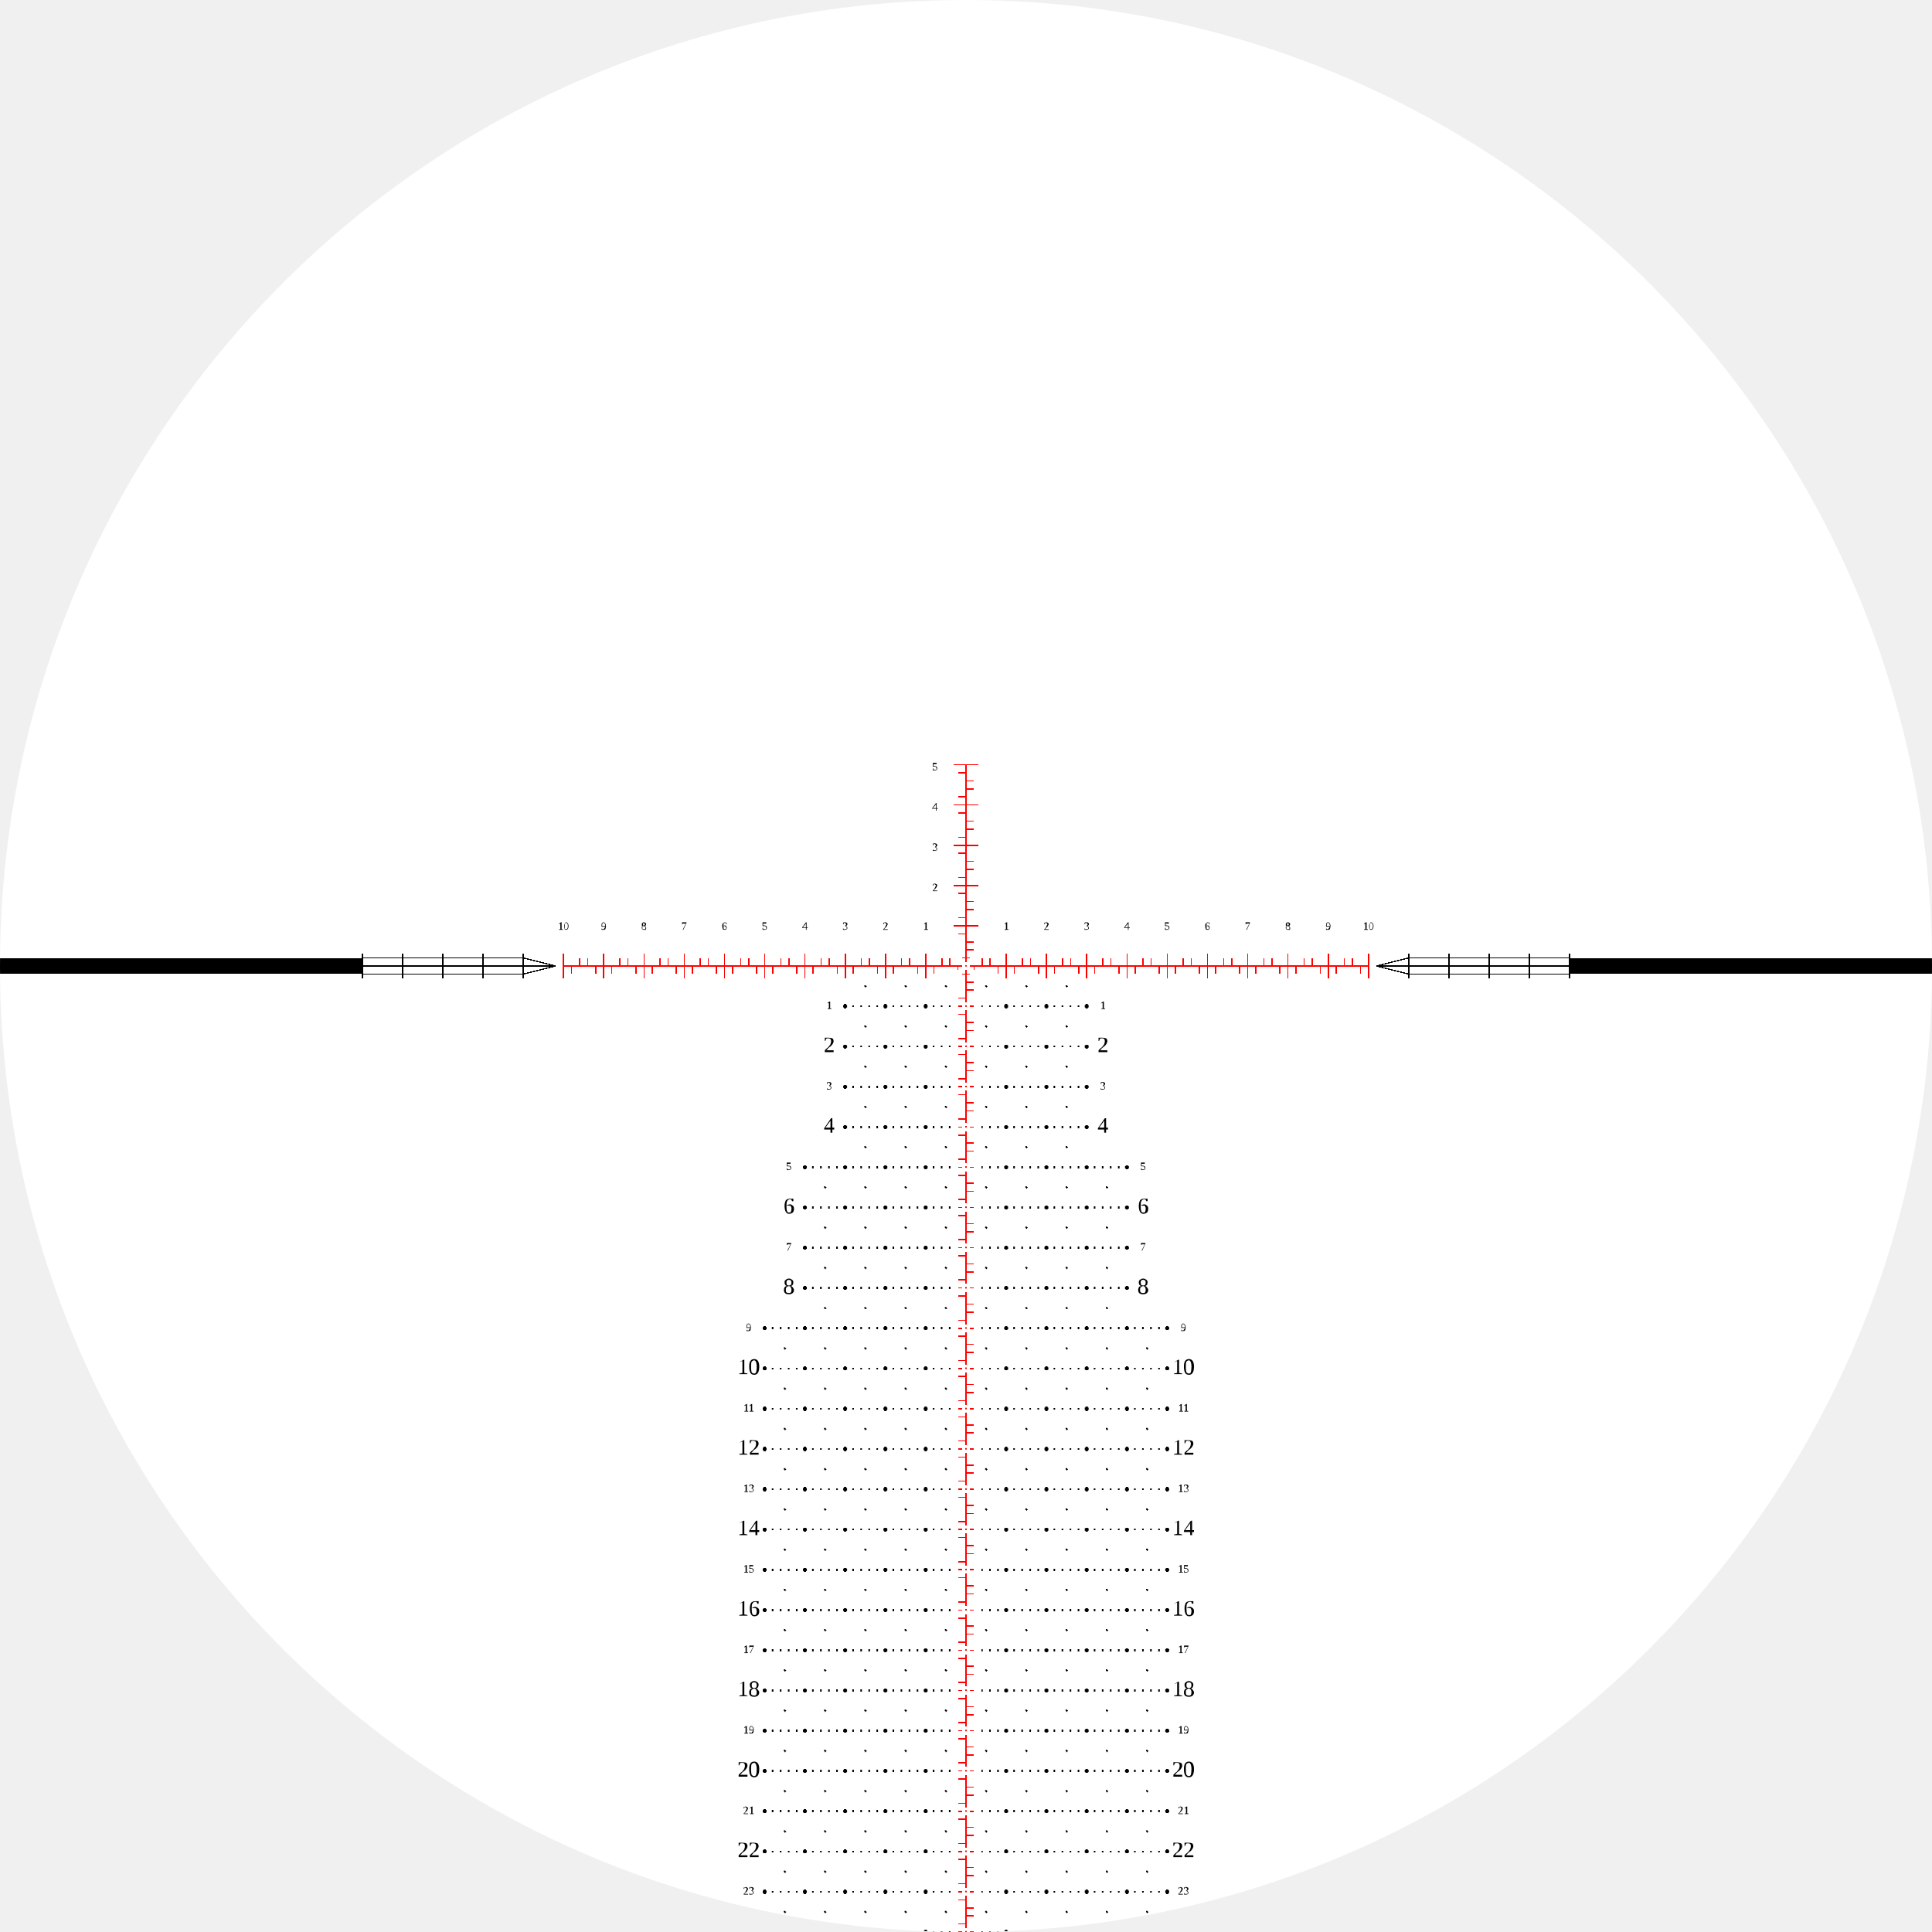
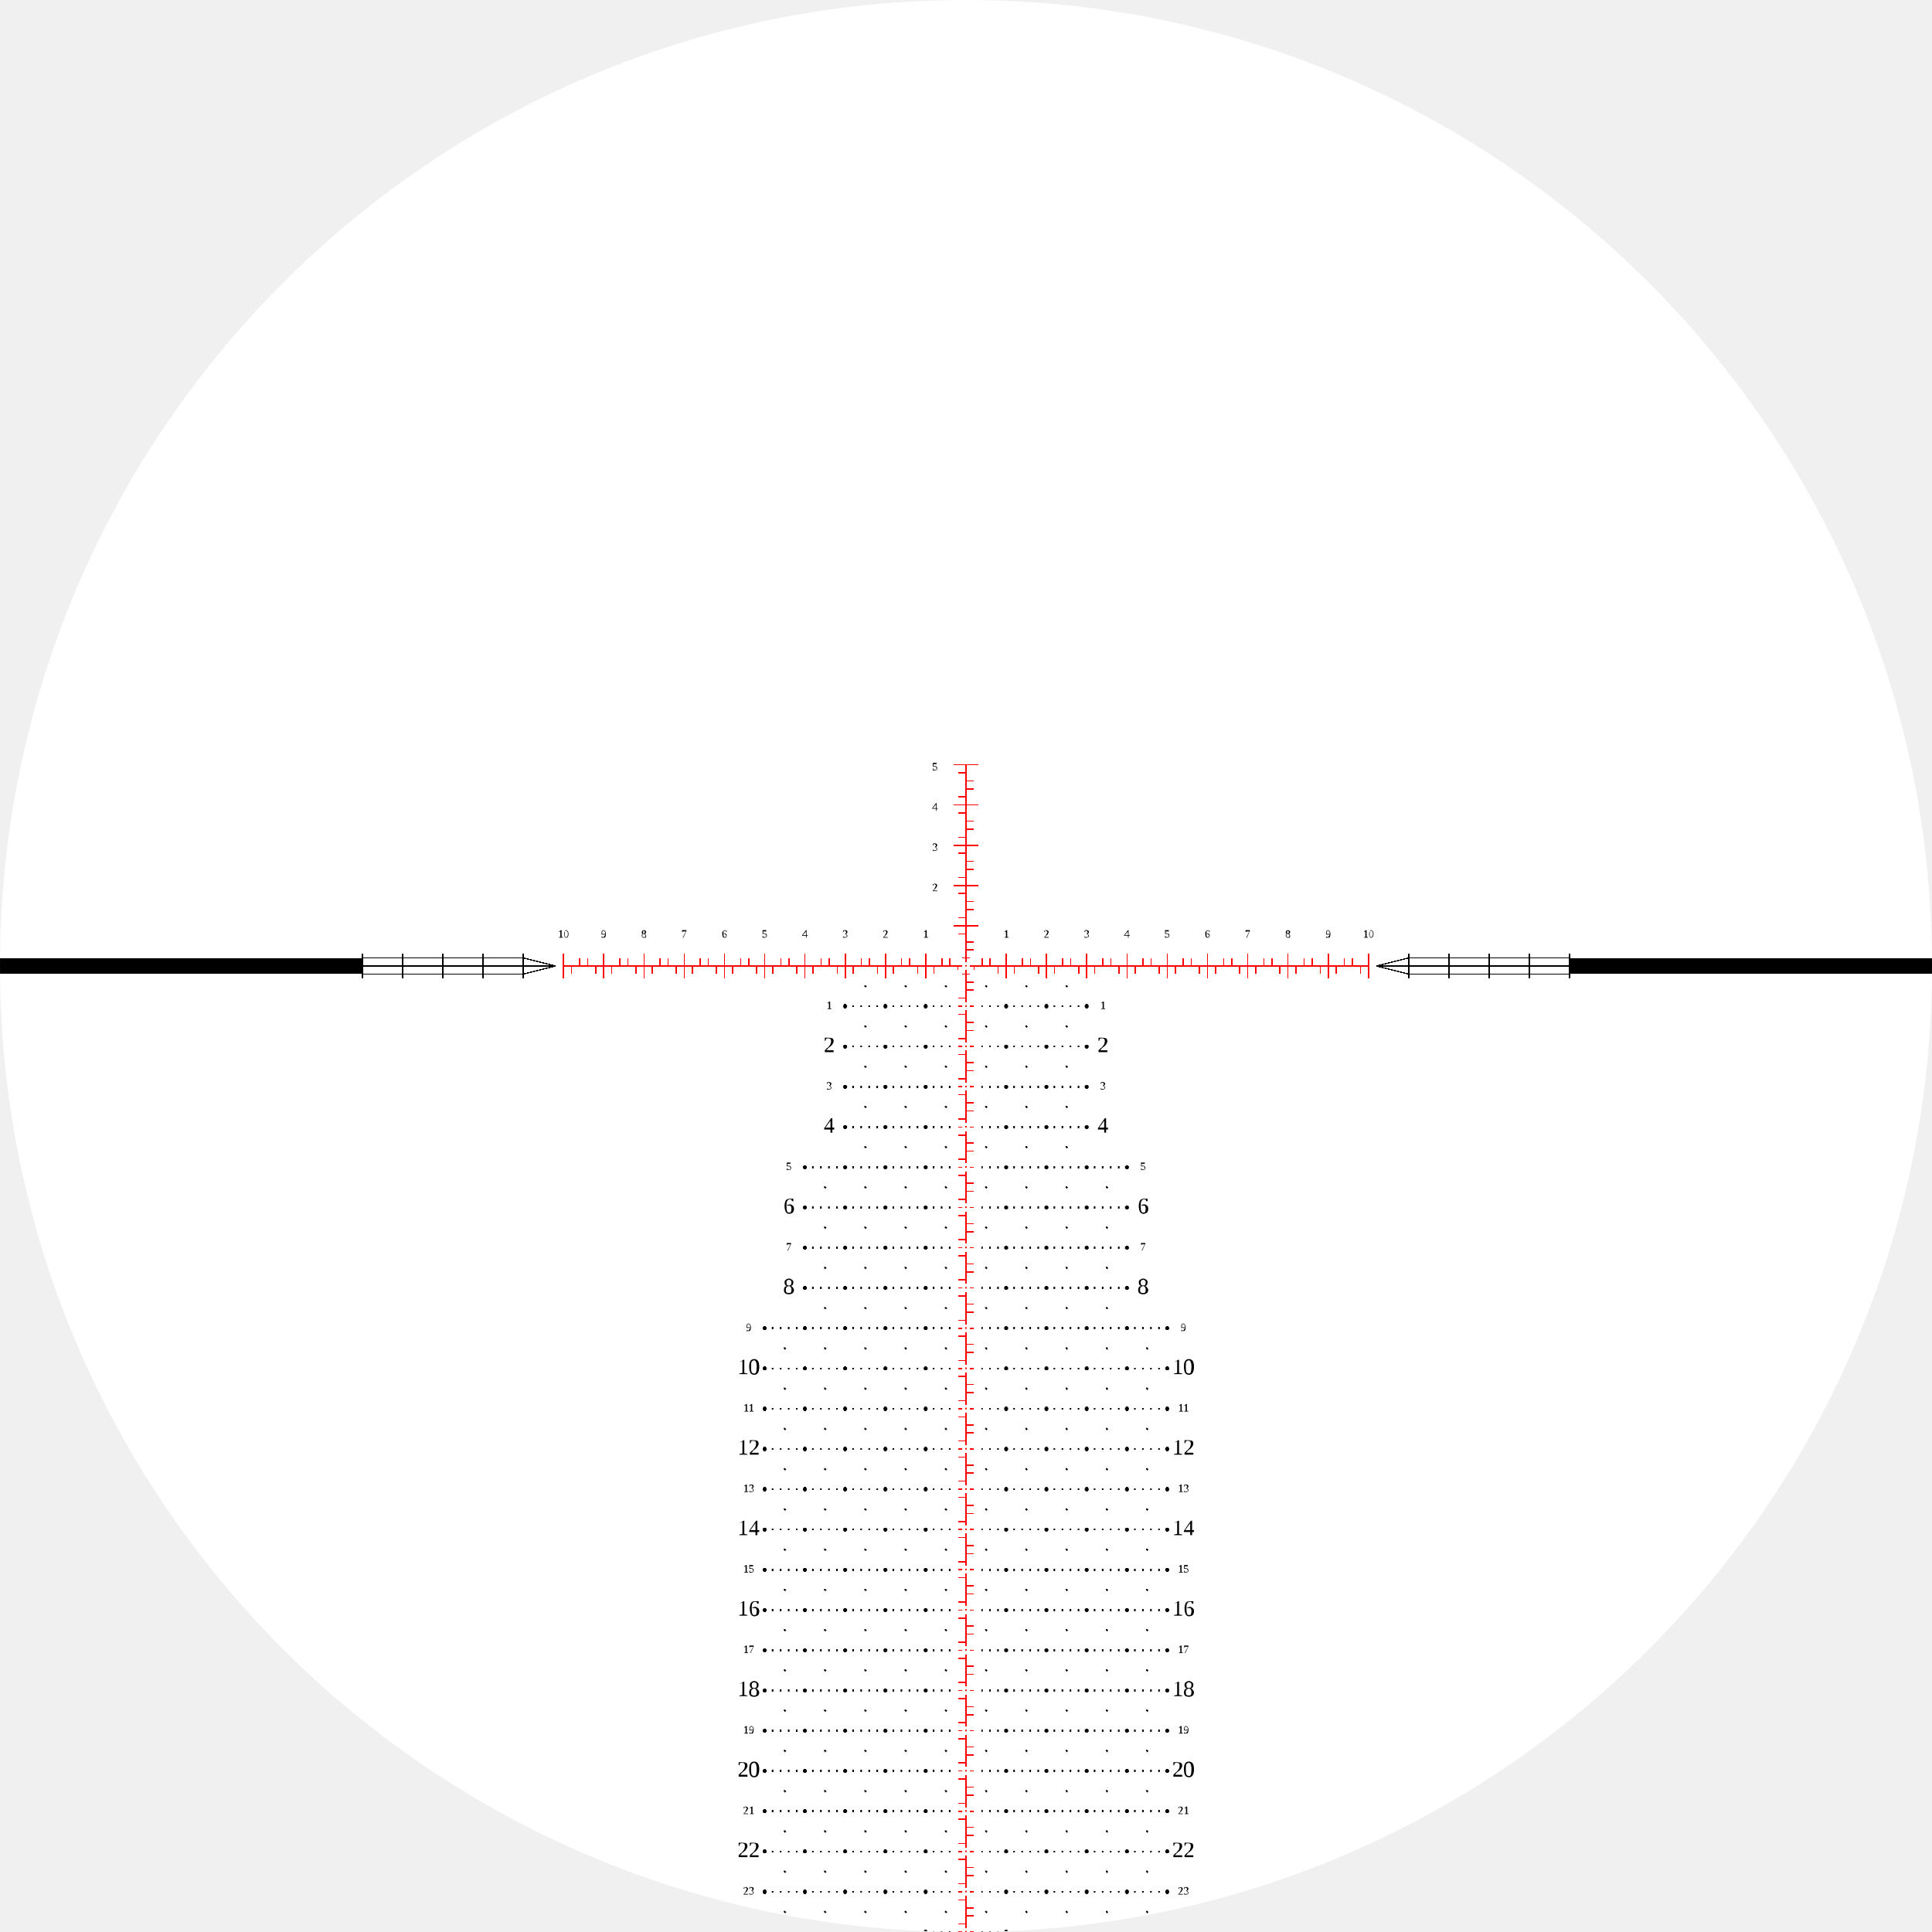
<svg xmlns="http://www.w3.org/2000/svg" width="4800" height="4800" viewBox="-24 -24 48 48" data-mil-width="48" data-mil-height="48" data-factor="100" shape-rendering="crispEdges">
  <defs>
    <pattern id="dotline-0" patternUnits="userSpaceOnUse" x="-0.025" y="-0.025" width="1" height="0.05">
      <circle cx="0.025" cy="0.025" r="0.025" fill="red" />
    </pattern>
    <pattern id="dotgrid-0" patternUnits="userSpaceOnUse" x="-2.525" y="0.475" width="1" height="1">
      <circle cx="0.025" cy="0.025" r="0.025" fill="black" />
    </pattern>
    <pattern id="dotgrid-2" patternUnits="userSpaceOnUse" x="-3.525" y="5.475" width="1" height="1">
      <circle cx="0.025" cy="0.025" r="0.025" fill="black" />
    </pattern>
    <pattern id="dotgrid-4" patternUnits="userSpaceOnUse" x="-4.525" y="9.475" width="1" height="1">
      <circle cx="0.025" cy="0.025" r="0.025" fill="black" />
    </pattern>
    <pattern id="dotline-2" patternUnits="userSpaceOnUse" x="-0.05" y="-0.05" width="1" height="0.1">
      <circle cx="0.05" cy="0.05" r="0.05" fill="black" />
    </pattern>
    <pattern id="dotline-5" patternUnits="userSpaceOnUse" x="-0.025" y="-0.025" width="0.2" height="0.05">
      <circle cx="0.025" cy="0.025" r="0.025" fill="black" />
    </pattern>
  </defs>
  <clipPath id="clip0">
    <circle id="circle-0" cx="0" cy="0" r="24" fill="white" />
  </clipPath>
  <g id="clipgroup-0" clip-path="url(#clip0)">
    <rect id="fill-0" x="-24" y="-24" width="48" height="48" fill="white" />
    <line id="hline-0" x1="0.1" y1="0" x2="10" y2="0" stroke="red" stroke-width="0.03" />
    <line id="hline-1" x1="-0.1" y1="0" x2="-10" y2="0" stroke="red" stroke-width="0.03" />
    <line id="vline-0" x1="0" y1="-0.1" x2="0" y2="-5" stroke="red" stroke-width="0.03" />
    <line id="hline-2" x1="-15" y1="0" x2="-10.2" y2="0" stroke="black" stroke-width="0.03" />
    <line id="hline-3" x1="15" y1="0" x2="10.2" y2="0" stroke="black" stroke-width="0.03" />
    <line id="line-0" x1="11" y1="-0.2" x2="10.2" y2="0" stroke="black" stroke-width="0.03" />
    <line id="line-1" x1="11" y1="0.2" x2="10.2" y2="0" stroke="black" stroke-width="0.03" />
    <line id="line-2" x1="-11" y1="-0.2" x2="-10.2" y2="0" stroke="black" stroke-width="0.03" />
    <line id="line-3" x1="-11" y1="0.2" x2="-10.2" y2="0" stroke="black" stroke-width="0.03" />
    <rect id="rect-0" x="-15" y="-0.2" width="4" height="0.4" fill="transparent" stroke="black" stroke-width="0.03" />
    <rect id="rect-1" x="11" y="-0.2" width="4" height="0.4" fill="transparent" stroke="black" stroke-width="0.03" />
    <rect id="rect-2" x="-24" y="-0.2" width="9" height="0.4" fill="black" />
    <rect id="rect-3" x="15" y="-0.2" width="9" height="0.4" fill="black" />
    <path id="hruler-0" d="M 11 -0.3 L 11 0.3 M 12 -0.3 L 12 0.3 M 13 -0.3 L 13 0.3 M 14 -0.3 L 14 0.3 M 15 -0.3 L 15 0.3" fill="none" stroke="black" stroke-width="0.03" />
    <path id="hruler-1" d="M -11 -0.3 L -11 0.3 M -12 -0.3 L -12 0.3 M -13 -0.3 L -13 0.3 M -14 -0.3 L -14 0.3 M -15 -0.3 L -15 0.3" fill="none" stroke="black" stroke-width="0.03" />
-     <text id="text-0" x="-10" y="-0.9" fill="black" font-size="0.278" text-anchor="middle">10</text>
-     <text id="text-1" x="-9" y="-0.9" fill="black" font-size="0.278" text-anchor="middle">9</text>
-     <text id="text-2" x="-8" y="-0.9" fill="black" font-size="0.278" text-anchor="middle">8</text>
-     <text id="text-3" x="-7" y="-0.9" fill="black" font-size="0.278" text-anchor="middle">7</text>
-     <text id="text-4" x="-6" y="-0.9" fill="black" font-size="0.278" text-anchor="middle">6</text>
-     <text id="text-5" x="-5" y="-0.9" fill="black" font-size="0.278" text-anchor="middle">5</text>
-     <text id="text-6" x="-4" y="-0.9" fill="black" font-size="0.278" text-anchor="middle">4</text>
-     <text id="text-7" x="-3" y="-0.9" fill="black" font-size="0.278" text-anchor="middle">3</text>
-     <text id="text-8" x="-2" y="-0.9" fill="black" font-size="0.278" text-anchor="middle">2</text>
-     <text id="text-9" x="-1" y="-0.9" fill="black" font-size="0.278" text-anchor="middle">1</text>
-     <text id="text-10" x="1" y="-0.9" fill="black" font-size="0.278" text-anchor="middle">1</text>
-     <text id="text-11" x="2" y="-0.9" fill="black" font-size="0.278" text-anchor="middle">2</text>
-     <text id="text-12" x="3" y="-0.9" fill="black" font-size="0.278" text-anchor="middle">3</text>
-     <text id="text-13" x="4" y="-0.9" fill="black" font-size="0.278" text-anchor="middle">4</text>
-     <text id="text-14" x="5" y="-0.9" fill="black" font-size="0.278" text-anchor="middle">5</text>
-     <text id="text-15" x="6" y="-0.9" fill="black" font-size="0.278" text-anchor="middle">6</text>
-     <text id="text-16" x="7" y="-0.9" fill="black" font-size="0.278" text-anchor="middle">7</text>
-     <text id="text-17" x="8" y="-0.9" fill="black" font-size="0.278" text-anchor="middle">8</text>
-     <text id="text-18" x="9" y="-0.9" fill="black" font-size="0.278" text-anchor="middle">9</text>
-     <text id="text-19" x="10" y="-0.9" fill="black" font-size="0.278" text-anchor="middle">10</text>
+     <text id="text-0" x="-10" y="-0.7" fill="black" font-size="0.278" text-anchor="middle">10</text>
+     <text id="text-1" x="-9" y="-0.7" fill="black" font-size="0.278" text-anchor="middle">9</text>
+     <text id="text-2" x="-8" y="-0.7" fill="black" font-size="0.278" text-anchor="middle">8</text>
+     <text id="text-3" x="-7" y="-0.7" fill="black" font-size="0.278" text-anchor="middle">7</text>
+     <text id="text-4" x="-6" y="-0.7" fill="black" font-size="0.278" text-anchor="middle">6</text>
+     <text id="text-5" x="-5" y="-0.7" fill="black" font-size="0.278" text-anchor="middle">5</text>
+     <text id="text-6" x="-4" y="-0.7" fill="black" font-size="0.278" text-anchor="middle">4</text>
+     <text id="text-7" x="-3" y="-0.7" fill="black" font-size="0.278" text-anchor="middle">3</text>
+     <text id="text-8" x="-2" y="-0.7" fill="black" font-size="0.278" text-anchor="middle">2</text>
+     <text id="text-9" x="-1" y="-0.7" fill="black" font-size="0.278" text-anchor="middle">1</text>
+     <text id="text-10" x="1" y="-0.7" fill="black" font-size="0.278" text-anchor="middle">1</text>
+     <text id="text-11" x="2" y="-0.7" fill="black" font-size="0.278" text-anchor="middle">2</text>
+     <text id="text-12" x="3" y="-0.7" fill="black" font-size="0.278" text-anchor="middle">3</text>
+     <text id="text-13" x="4" y="-0.7" fill="black" font-size="0.278" text-anchor="middle">4</text>
+     <text id="text-14" x="5" y="-0.7" fill="black" font-size="0.278" text-anchor="middle">5</text>
+     <text id="text-15" x="6" y="-0.7" fill="black" font-size="0.278" text-anchor="middle">6</text>
+     <text id="text-16" x="7" y="-0.7" fill="black" font-size="0.278" text-anchor="middle">7</text>
+     <text id="text-17" x="8" y="-0.7" fill="black" font-size="0.278" text-anchor="middle">8</text>
+     <text id="text-18" x="9" y="-0.7" fill="black" font-size="0.278" text-anchor="middle">9</text>
+     <text id="text-19" x="10" y="-0.7" fill="black" font-size="0.278" text-anchor="middle">10</text>
    <path id="hruler-2" d="M 10 -0.3 L 10 0.3 M 9 -0.3 L 9 0.3 M 8 -0.3 L 8 0.3 M 7 -0.3 L 7 0.3 M 6 -0.3 L 6 0.3 M 5 -0.3 L 5 0.3 M 4 -0.3 L 4 0.3 M 3 -0.3 L 3 0.3 M 2 -0.3 L 2 0.3 M 1 -0.3 L 1 0.3" fill="none" stroke="red" stroke-width="0.03" />
    <path id="hruler-3" d="M -10 -0.3 L -10 0.3 M -9 -0.3 L -9 0.3 M -8 -0.3 L -8 0.3 M -7 -0.3 L -7 0.3 M -6 -0.3 L -6 0.3 M -5 -0.3 L -5 0.3 M -4 -0.3 L -4 0.3 M -3 -0.3 L -3 0.3 M -2 -0.3 L -2 0.3 M -1 -0.3 L -1 0.3" fill="none" stroke="red" stroke-width="0.03" />
    <path id="hruler-4" d="M 9.8 0 L 9.8 0.2 M 8.8 0 L 8.8 0.2 M 7.8 0 L 7.8 0.2 M 6.8 0 L 6.8 0.2 M 5.8 0 L 5.8 0.2 M 4.8 0 L 4.8 0.2 M 3.8 0 L 3.8 0.2 M 2.8 0 L 2.8 0.2 M 1.8 0 L 1.8 0.2 M 0.8 0 L 0.8 0.2" fill="none" stroke="red" stroke-width="0.03" />
    <path id="hruler-5" d="M -9.8 0 L -9.8 0.2 M -8.8 0 L -8.8 0.2 M -7.8 0 L -7.8 0.2 M -6.8 0 L -6.8 0.2 M -5.8 0 L -5.8 0.2 M -4.8 0 L -4.8 0.2 M -3.8 0 L -3.8 0.2 M -2.8 0 L -2.8 0.2 M -1.8 0 L -1.8 0.2 M -0.8 0 L -0.8 0.2" fill="none" stroke="red" stroke-width="0.03" />
    <path id="hruler-6" d="M 9.6 -0.2 L 9.6 0 M 8.6 -0.2 L 8.6 0 M 7.6 -0.2 L 7.6 0 M 6.6 -0.2 L 6.6 0 M 5.6 -0.2 L 5.6 0 M 4.6 -0.2 L 4.6 0 M 3.6 -0.2 L 3.6 0 M 2.6 -0.2 L 2.6 0 M 1.6 -0.2 L 1.6 0 M 0.6 -0.2 L 0.6 0" fill="none" stroke="red" stroke-width="0.03" />
    <path id="hruler-7" d="M -9.6 -0.2 L -9.6 0 M -8.6 -0.2 L -8.6 0 M -7.6 -0.2 L -7.6 0 M -6.6 -0.2 L -6.6 0 M -5.6 -0.2 L -5.6 0 M -4.6 -0.2 L -4.6 0 M -3.6 -0.2 L -3.6 0 M -2.6 -0.2 L -2.6 0 M -1.6 -0.2 L -1.6 0 M -0.6 -0.2 L -0.6 0" fill="none" stroke="red" stroke-width="0.03" />
    <path id="hruler-8" d="M 9.4 -0.2 L 9.4 0 M 8.4 -0.2 L 8.4 0 M 7.4 -0.2 L 7.4 0 M 6.4 -0.2 L 6.4 0 M 5.4 -0.2 L 5.4 0 M 4.4 -0.2 L 4.4 0 M 3.4 -0.2 L 3.4 0 M 2.4 -0.2 L 2.4 0 M 1.4 -0.2 L 1.4 0 M 0.4 -0.2 L 0.4 0" fill="none" stroke="red" stroke-width="0.03" />
    <path id="hruler-9" d="M -9.4 -0.2 L -9.4 0 M -8.4 -0.2 L -8.4 0 M -7.4 -0.2 L -7.4 0 M -6.4 -0.2 L -6.4 0 M -5.4 -0.2 L -5.4 0 M -4.4 -0.2 L -4.4 0 M -3.4 -0.2 L -3.4 0 M -2.4 -0.2 L -2.4 0 M -1.4 -0.2 L -1.4 0 M -0.4 -0.2 L -0.4 0" fill="none" stroke="red" stroke-width="0.03" />
    <path id="hruler-10" d="M 9.2 0 L 9.2 0.2 M 8.2 0 L 8.2 0.2 M 7.2 0 L 7.2 0.2 M 6.2 0 L 6.2 0.2 M 5.2 0 L 5.2 0.2 M 4.2 0 L 4.2 0.2 M 3.2 0 L 3.2 0.2 M 2.2 0 L 2.2 0.2 M 1.2 0 L 1.2 0.2" fill="none" stroke="red" stroke-width="0.03" />
    <path id="hruler-11" d="M -9.2 0 L -9.2 0.2 M -8.2 0 L -8.2 0.2 M -7.2 0 L -7.2 0.2 M -6.2 0 L -6.2 0.2 M -5.2 0 L -5.2 0.2 M -4.2 0 L -4.2 0.2 M -3.2 0 L -3.2 0.2 M -2.2 0 L -2.2 0.2 M -1.2 0 L -1.2 0.2" fill="none" stroke="red" stroke-width="0.03" />
    <line id="vline-1" x1="0.2" y1="0" x2="0.2" y2="0.1" stroke="red" stroke-width="0.03" />
    <line id="vline-2" x1="-0.2" y1="0" x2="-0.2" y2="0.1" stroke="red" stroke-width="0.03" />
    <path id="vruler-0" d="M -0.2 1.2 L 0 1.2 M -0.2 2.2 L 0 2.2 M -0.2 3.2 L 0 3.2 M -0.2 4.2 L 0 4.2 M -0.2 5.2 L 0 5.2 M -0.2 6.2 L 0 6.2 M -0.2 7.2 L 0 7.2 M -0.2 8.2 L 0 8.2 M -0.2 9.2 L 0 9.2 M -0.2 10.2 L 0 10.2 M -0.2 11.2 L 0 11.2 M -0.2 12.2 L 0 12.2 M -0.2 13.2 L 0 13.2 M -0.2 14.2 L 0 14.2 M -0.2 15.2 L 0 15.2 M -0.2 16.2 L 0 16.2 M -0.2 17.2 L 0 17.2 M -0.2 18.2 L 0 18.2 M -0.2 19.2 L 0 19.2 M -0.2 20.2 L 0 20.2 M -0.2 21.2 L 0 21.2 M -0.2 22.2 L 0 22.2 M -0.2 23.2 L 0 23.2" fill="none" stroke="red" stroke-width="0.03" />
    <path id="vruler-1" d="M 0 0.4 L 0.2 0.4 M 0 1.4 L 0.2 1.4 M 0 2.4 L 0.2 2.4 M 0 3.4 L 0.2 3.4 M 0 4.4 L 0.2 4.4 M 0 5.4 L 0.2 5.4 M 0 6.4 L 0.2 6.4 M 0 7.4 L 0.2 7.4 M 0 8.4 L 0.2 8.4 M 0 9.4 L 0.2 9.4 M 0 10.4 L 0.2 10.4 M 0 11.4 L 0.2 11.4 M 0 12.4 L 0.2 12.4 M 0 13.4 L 0.2 13.4 M 0 14.4 L 0.2 14.4 M 0 15.4 L 0.2 15.4 M 0 16.4 L 0.2 16.4 M 0 17.4 L 0.2 17.4 M 0 18.4 L 0.2 18.4 M 0 19.4 L 0.2 19.4 M 0 20.4 L 0.2 20.4 M 0 21.4 L 0.2 21.4 M 0 22.4 L 0.2 22.4 M 0 23.4 L 0.2 23.4" fill="none" stroke="red" stroke-width="0.03" />
    <path id="vruler-2" d="M 0 0.6 L 0.2 0.6 M 0 1.6 L 0.2 1.6 M 0 2.6 L 0.2 2.6 M 0 3.6 L 0.2 3.6 M 0 4.6 L 0.2 4.6 M 0 5.6 L 0.2 5.6 M 0 6.6 L 0.2 6.6 M 0 7.6 L 0.2 7.6 M 0 8.6 L 0.2 8.6 M 0 9.6 L 0.2 9.6 M 0 10.6 L 0.2 10.6 M 0 11.6 L 0.2 11.6 M 0 12.6 L 0.2 12.6 M 0 13.6 L 0.2 13.6 M 0 14.6 L 0.2 14.6 M 0 15.6 L 0.2 15.6 M 0 16.6 L 0.2 16.6 M 0 17.6 L 0.2 17.6 M 0 18.6 L 0.2 18.6 M 0 19.6 L 0.2 19.6 M 0 20.6 L 0.2 20.6 M 0 21.6 L 0.2 21.6 M 0 22.6 L 0.2 22.6 M 0 23.6 L 0.2 23.6" fill="none" stroke="red" stroke-width="0.03" />
    <path id="vruler-3" d="M -0.2 0.8 L 0 0.8 M -0.2 1.8 L 0 1.8 M -0.2 2.8 L 0 2.8 M -0.2 3.8 L 0 3.8 M -0.2 4.8 L 0 4.8 M -0.2 5.8 L 0 5.8 M -0.2 6.8 L 0 6.8 M -0.2 7.8 L 0 7.8 M -0.2 8.8 L 0 8.8 M -0.2 9.8 L 0 9.8 M -0.2 10.8 L 0 10.8 M -0.2 11.8 L 0 11.8 M -0.2 12.8 L 0 12.8 M -0.2 13.8 L 0 13.8 M -0.2 14.8 L 0 14.8 M -0.2 15.8 L 0 15.8 M -0.2 16.8 L 0 16.8 M -0.2 17.8 L 0 17.8 M -0.2 18.8 L 0 18.8 M -0.2 19.8 L 0 19.8 M -0.2 20.8 L 0 20.8 M -0.2 21.8 L 0 21.8 M -0.2 22.8 L 0 22.8 M -0.2 23.8 L 0 23.8" fill="none" stroke="red" stroke-width="0.03" />
    <path id="vruler-4" d="M -0.3 -5 L 0.3 -5 M -0.3 -4 L 0.3 -4 M -0.3 -3 L 0.3 -3 M -0.3 -2 L 0.3 -2 M -0.3 -1 L 0.3 -1" fill="none" stroke="red" stroke-width="0.03" />
    <path id="vruler-5" d="M -0.2 -4.8 L 0 -4.8 M -0.2 -3.8 L 0 -3.8 M -0.2 -2.8 L 0 -2.8 M -0.2 -1.8 L 0 -1.8 M -0.2 -0.8 L 0 -0.8" fill="none" stroke="red" stroke-width="0.03" />
    <path id="vruler-6" d="M 0 -4.6 L 0.2 -4.6 M 0 -3.6 L 0.2 -3.6 M 0 -2.6 L 0.2 -2.6 M 0 -1.6 L 0.2 -1.6 M 0 -0.6 L 0.2 -0.6" fill="none" stroke="red" stroke-width="0.03" />
    <path id="vruler-7" d="M 0 -4.4 L 0.2 -4.4 M 0 -3.4 L 0.2 -3.4 M 0 -2.4 L 0.2 -2.4 M 0 -1.4 L 0.2 -1.4 M 0 -0.4 L 0.2 -0.4" fill="none" stroke="red" stroke-width="0.03" />
    <path id="vruler-8" d="M -0.2 -4.2 L 0 -4.2 M -0.2 -3.2 L 0 -3.2 M -0.2 -2.2 L 0 -2.2 M -0.2 -1.2 L 0 -1.2" fill="none" stroke="red" stroke-width="0.03" />
    <path id="vruler-9" d="M 0.1 1 L 0.2 1 M 0.1 2 L 0.2 2 M 0.1 3 L 0.2 3 M 0.1 4 L 0.2 4 M 0.1 5 L 0.2 5 M 0.1 6 L 0.2 6 M 0.1 7 L 0.2 7 M 0.1 8 L 0.2 8 M 0.1 9 L 0.2 9 M 0.1 10 L 0.2 10 M 0.1 11 L 0.2 11 M 0.1 12 L 0.2 12 M 0.1 13 L 0.2 13 M 0.1 14 L 0.2 14 M 0.1 15 L 0.2 15 M 0.1 16 L 0.2 16 M 0.1 17 L 0.2 17 M 0.1 18 L 0.2 18 M 0.1 19 L 0.2 19 M 0.1 20 L 0.2 20 M 0.1 21 L 0.2 21 M 0.1 22 L 0.2 22 M 0.1 23 L 0.2 23 M 0.1 24 L 0.2 24" fill="none" stroke="red" stroke-width="0.03" />
    <path id="vruler-10" d="M -0.2 1 L -0.1 1 M -0.2 2 L -0.1 2 M -0.2 3 L -0.1 3 M -0.2 4 L -0.1 4 M -0.2 5 L -0.1 5 M -0.2 6 L -0.1 6 M -0.2 7 L -0.1 7 M -0.2 8 L -0.1 8 M -0.2 9 L -0.1 9 M -0.2 10 L -0.1 10 M -0.2 11 L -0.1 11 M -0.2 12 L -0.1 12 M -0.2 13 L -0.1 13 M -0.2 14 L -0.1 14 M -0.2 15 L -0.1 15 M -0.2 16 L -0.1 16 M -0.2 17 L -0.1 17 M -0.2 18 L -0.1 18 M -0.2 19 L -0.1 19 M -0.2 20 L -0.1 20 M -0.2 21 L -0.1 21 M -0.2 22 L -0.1 22 M -0.2 23 L -0.1 23 M -0.2 24 L -0.1 24" fill="none" stroke="red" stroke-width="0.03" />
    <line id="hline-4" x1="0.1" y1="0.2" x2="-0.1" y2="0.2" stroke="red" stroke-width="0.03" />
    <line id="hline-5" x1="0.1" y1="-0.2" x2="-0.1" y2="-0.2" stroke="red" stroke-width="0.03" />
    <rect id="dotline-1" x="-0.025" y="-0.025" width="24.05" height="0.05" fill="url(#dotline-0)" transform="translate(0,0) rotate(90)" />
    <path id="vdashline-0" d="M 0 0.1 L 0 0.9 M 0 1.1 L 0 1.9 M 0 2.1 L 0 2.9 M 0 3.1 L 0 3.9 M 0 4.1 L 0 4.9 M 0 5.1 L 0 5.9 M 0 6.1 L 0 6.9 M 0 7.1 L 0 7.9 M 0 8.1 L 0 8.9 M 0 9.1 L 0 9.9 M 0 10.1 L 0 10.9 M 0 11.1 L 0 11.9 M 0 12.1 L 0 12.9 M 0 13.1 L 0 13.9 M 0 14.1 L 0 14.9 M 0 15.1 L 0 15.9 M 0 16.1 L 0 16.9 M 0 17.1 L 0 17.9 M 0 18.1 L 0 18.9 M 0 19.1 L 0 19.9 M 0 20.1 L 0 20.9 M 0 21.1 L 0 21.9 M 0 22.1 L 0 22.9 M 0 23.1 L 0 23.9" fill="none" stroke="red" stroke-width="0.03" />
    <text id="text-20" x="-0.7" y="-4.86" fill="black" font-size="0.278" text-anchor="end">5</text>
    <text id="text-21" x="-0.7" y="-3.86" fill="black" font-size="0.278" text-anchor="end">4</text>
    <text id="text-22" x="-0.7" y="-2.86" fill="black" font-size="0.278" text-anchor="end">3</text>
    <text id="text-23" x="-0.7" y="-1.86" fill="black" font-size="0.278" text-anchor="end">2</text>
    <rect id="dotgrid-1" x="-2.525" y="0.475" width="5.05" height="4.05" fill="url(#dotgrid-0)" />
    <rect id="dotgrid-3" x="-3.525" y="5.475" width="7.05" height="3.05" fill="url(#dotgrid-2)" />
    <rect id="dotgrid-5" x="-4.525" y="9.475" width="9.05" height="15.05" fill="url(#dotgrid-4)" />
    <text id="text-24" x="3.4" y="1.07" fill="black" font-size="0.278" text-anchor="middle">1</text>
    <text id="text-25" x="-3.4" y="1.07" fill="black" font-size="0.278" text-anchor="middle">1</text>
    <rect id="dotline-3" x="-0.05" y="-0.05" width="2.1" height="0.1" fill="url(#dotline-2)" transform="translate(-3,1) rotate(0)" />
    <rect id="dotline-4" x="-0.05" y="-0.05" width="2.1" height="0.1" fill="url(#dotline-2)" transform="translate(1,1) rotate(0)" />
    <rect id="dotline-6" x="-0.025" y="-0.025" width="2.65" height="0.05" fill="url(#dotline-5)" transform="translate(-3,1) rotate(0)" />
    <rect id="dotline-7" x="-0.025" y="-0.025" width="2.65" height="0.05" fill="url(#dotline-5)" transform="translate(0.4,1) rotate(0)" />
    <text id="text-26" x="3.4" y="2.14" fill="black" font-size="0.556" text-anchor="middle">2</text>
    <text id="text-27" x="-3.4" y="2.14" fill="black" font-size="0.556" text-anchor="middle">2</text>
    <rect id="dotline-8" x="-0.05" y="-0.05" width="2.1" height="0.1" fill="url(#dotline-2)" transform="translate(-3,2) rotate(0)" />
    <rect id="dotline-9" x="-0.05" y="-0.05" width="2.1" height="0.1" fill="url(#dotline-2)" transform="translate(1,2) rotate(0)" />
    <rect id="dotline-10" x="-0.025" y="-0.025" width="2.65" height="0.05" fill="url(#dotline-5)" transform="translate(-3,2) rotate(0)" />
    <rect id="dotline-11" x="-0.025" y="-0.025" width="2.65" height="0.05" fill="url(#dotline-5)" transform="translate(0.4,2) rotate(0)" />
    <text id="text-28" x="3.4" y="3.07" fill="black" font-size="0.278" text-anchor="middle">3</text>
    <text id="text-29" x="-3.4" y="3.07" fill="black" font-size="0.278" text-anchor="middle">3</text>
    <rect id="dotline-12" x="-0.05" y="-0.05" width="2.1" height="0.1" fill="url(#dotline-2)" transform="translate(-3,3) rotate(0)" />
    <rect id="dotline-13" x="-0.05" y="-0.05" width="2.1" height="0.1" fill="url(#dotline-2)" transform="translate(1,3) rotate(0)" />
    <rect id="dotline-14" x="-0.025" y="-0.025" width="2.65" height="0.05" fill="url(#dotline-5)" transform="translate(-3,3) rotate(0)" />
    <rect id="dotline-15" x="-0.025" y="-0.025" width="2.65" height="0.05" fill="url(#dotline-5)" transform="translate(0.4,3) rotate(0)" />
    <text id="text-30" x="3.4" y="4.14" fill="black" font-size="0.556" text-anchor="middle">4</text>
    <text id="text-31" x="-3.4" y="4.14" fill="black" font-size="0.556" text-anchor="middle">4</text>
    <rect id="dotline-16" x="-0.05" y="-0.05" width="2.1" height="0.1" fill="url(#dotline-2)" transform="translate(-3,4) rotate(0)" />
    <rect id="dotline-17" x="-0.05" y="-0.05" width="2.1" height="0.1" fill="url(#dotline-2)" transform="translate(1,4) rotate(0)" />
    <rect id="dotline-18" x="-0.025" y="-0.025" width="2.65" height="0.05" fill="url(#dotline-5)" transform="translate(-3,4) rotate(0)" />
    <rect id="dotline-19" x="-0.025" y="-0.025" width="2.65" height="0.05" fill="url(#dotline-5)" transform="translate(0.4,4) rotate(0)" />
    <text id="text-32" x="4.4" y="5.07" fill="black" font-size="0.278" text-anchor="middle">5</text>
    <text id="text-33" x="-4.4" y="5.07" fill="black" font-size="0.278" text-anchor="middle">5</text>
    <rect id="dotline-20" x="-0.05" y="-0.05" width="3.1" height="0.1" fill="url(#dotline-2)" transform="translate(-4,5) rotate(0)" />
    <rect id="dotline-21" x="-0.05" y="-0.05" width="3.1" height="0.1" fill="url(#dotline-2)" transform="translate(1,5) rotate(0)" />
    <rect id="dotline-22" x="-0.025" y="-0.025" width="3.65" height="0.05" fill="url(#dotline-5)" transform="translate(-4,5) rotate(0)" />
    <rect id="dotline-23" x="-0.025" y="-0.025" width="3.65" height="0.05" fill="url(#dotline-5)" transform="translate(0.4,5) rotate(0)" />
    <text id="text-34" x="4.4" y="6.14" fill="black" font-size="0.556" text-anchor="middle">6</text>
    <text id="text-35" x="-4.4" y="6.14" fill="black" font-size="0.556" text-anchor="middle">6</text>
    <rect id="dotline-24" x="-0.05" y="-0.05" width="3.1" height="0.1" fill="url(#dotline-2)" transform="translate(-4,6) rotate(0)" />
    <rect id="dotline-25" x="-0.05" y="-0.05" width="3.1" height="0.1" fill="url(#dotline-2)" transform="translate(1,6) rotate(0)" />
    <rect id="dotline-26" x="-0.025" y="-0.025" width="3.65" height="0.05" fill="url(#dotline-5)" transform="translate(-4,6) rotate(0)" />
    <rect id="dotline-27" x="-0.025" y="-0.025" width="3.65" height="0.05" fill="url(#dotline-5)" transform="translate(0.4,6) rotate(0)" />
    <text id="text-36" x="4.4" y="7.07" fill="black" font-size="0.278" text-anchor="middle">7</text>
    <text id="text-37" x="-4.4" y="7.07" fill="black" font-size="0.278" text-anchor="middle">7</text>
    <rect id="dotline-28" x="-0.05" y="-0.05" width="3.1" height="0.1" fill="url(#dotline-2)" transform="translate(-4,7) rotate(0)" />
    <rect id="dotline-29" x="-0.05" y="-0.05" width="3.1" height="0.1" fill="url(#dotline-2)" transform="translate(1,7) rotate(0)" />
    <rect id="dotline-30" x="-0.025" y="-0.025" width="3.65" height="0.05" fill="url(#dotline-5)" transform="translate(-4,7) rotate(0)" />
    <rect id="dotline-31" x="-0.025" y="-0.025" width="3.65" height="0.05" fill="url(#dotline-5)" transform="translate(0.4,7) rotate(0)" />
    <text id="text-38" x="4.4" y="8.14" fill="black" font-size="0.556" text-anchor="middle">8</text>
    <text id="text-39" x="-4.4" y="8.14" fill="black" font-size="0.556" text-anchor="middle">8</text>
    <rect id="dotline-32" x="-0.05" y="-0.05" width="3.1" height="0.1" fill="url(#dotline-2)" transform="translate(-4,8) rotate(0)" />
    <rect id="dotline-33" x="-0.05" y="-0.05" width="3.1" height="0.1" fill="url(#dotline-2)" transform="translate(1,8) rotate(0)" />
    <rect id="dotline-34" x="-0.025" y="-0.025" width="3.65" height="0.05" fill="url(#dotline-5)" transform="translate(-4,8) rotate(0)" />
    <rect id="dotline-35" x="-0.025" y="-0.025" width="3.65" height="0.05" fill="url(#dotline-5)" transform="translate(0.4,8) rotate(0)" />
    <text id="text-40" x="5.4" y="9.07" fill="black" font-size="0.278" text-anchor="middle">9</text>
    <text id="text-41" x="-5.4" y="9.07" fill="black" font-size="0.278" text-anchor="middle">9</text>
    <rect id="dotline-36" x="-0.05" y="-0.05" width="4.1" height="0.1" fill="url(#dotline-2)" transform="translate(-5,9) rotate(0)" />
    <rect id="dotline-37" x="-0.05" y="-0.05" width="4.1" height="0.1" fill="url(#dotline-2)" transform="translate(1,9) rotate(0)" />
    <rect id="dotline-38" x="-0.025" y="-0.025" width="4.65" height="0.05" fill="url(#dotline-5)" transform="translate(-5,9) rotate(0)" />
    <rect id="dotline-39" x="-0.025" y="-0.025" width="4.65" height="0.05" fill="url(#dotline-5)" transform="translate(0.4,9) rotate(0)" />
    <text id="text-42" x="5.4" y="10.14" fill="black" font-size="0.556" text-anchor="middle">10</text>
    <text id="text-43" x="-5.4" y="10.14" fill="black" font-size="0.556" text-anchor="middle">10</text>
    <rect id="dotline-40" x="-0.05" y="-0.05" width="4.1" height="0.1" fill="url(#dotline-2)" transform="translate(-5,10) rotate(0)" />
    <rect id="dotline-41" x="-0.05" y="-0.05" width="4.1" height="0.1" fill="url(#dotline-2)" transform="translate(1,10) rotate(0)" />
    <rect id="dotline-42" x="-0.025" y="-0.025" width="4.65" height="0.05" fill="url(#dotline-5)" transform="translate(-5,10) rotate(0)" />
    <rect id="dotline-43" x="-0.025" y="-0.025" width="4.65" height="0.05" fill="url(#dotline-5)" transform="translate(0.4,10) rotate(0)" />
    <text id="text-44" x="5.4" y="11.07" fill="black" font-size="0.278" text-anchor="middle">11</text>
    <text id="text-45" x="-5.4" y="11.07" fill="black" font-size="0.278" text-anchor="middle">11</text>
    <rect id="dotline-44" x="-0.05" y="-0.05" width="4.1" height="0.1" fill="url(#dotline-2)" transform="translate(-5,11) rotate(0)" />
    <rect id="dotline-45" x="-0.05" y="-0.05" width="4.1" height="0.1" fill="url(#dotline-2)" transform="translate(1,11) rotate(0)" />
    <rect id="dotline-46" x="-0.025" y="-0.025" width="4.65" height="0.05" fill="url(#dotline-5)" transform="translate(-5,11) rotate(0)" />
    <rect id="dotline-47" x="-0.025" y="-0.025" width="4.65" height="0.05" fill="url(#dotline-5)" transform="translate(0.4,11) rotate(0)" />
    <text id="text-46" x="5.4" y="12.14" fill="black" font-size="0.556" text-anchor="middle">12</text>
    <text id="text-47" x="-5.4" y="12.14" fill="black" font-size="0.556" text-anchor="middle">12</text>
    <rect id="dotline-48" x="-0.05" y="-0.05" width="4.1" height="0.1" fill="url(#dotline-2)" transform="translate(-5,12) rotate(0)" />
    <rect id="dotline-49" x="-0.05" y="-0.05" width="4.1" height="0.1" fill="url(#dotline-2)" transform="translate(1,12) rotate(0)" />
    <rect id="dotline-50" x="-0.025" y="-0.025" width="4.65" height="0.05" fill="url(#dotline-5)" transform="translate(-5,12) rotate(0)" />
    <rect id="dotline-51" x="-0.025" y="-0.025" width="4.65" height="0.05" fill="url(#dotline-5)" transform="translate(0.4,12) rotate(0)" />
    <text id="text-48" x="5.4" y="13.07" fill="black" font-size="0.278" text-anchor="middle">13</text>
    <text id="text-49" x="-5.4" y="13.07" fill="black" font-size="0.278" text-anchor="middle">13</text>
    <rect id="dotline-52" x="-0.05" y="-0.05" width="4.1" height="0.1" fill="url(#dotline-2)" transform="translate(-5,13) rotate(0)" />
    <rect id="dotline-53" x="-0.05" y="-0.05" width="4.1" height="0.1" fill="url(#dotline-2)" transform="translate(1,13) rotate(0)" />
    <rect id="dotline-54" x="-0.025" y="-0.025" width="4.65" height="0.05" fill="url(#dotline-5)" transform="translate(-5,13) rotate(0)" />
    <rect id="dotline-55" x="-0.025" y="-0.025" width="4.65" height="0.05" fill="url(#dotline-5)" transform="translate(0.4,13) rotate(0)" />
    <text id="text-50" x="5.4" y="14.14" fill="black" font-size="0.556" text-anchor="middle">14</text>
    <text id="text-51" x="-5.4" y="14.14" fill="black" font-size="0.556" text-anchor="middle">14</text>
    <rect id="dotline-56" x="-0.05" y="-0.05" width="4.1" height="0.1" fill="url(#dotline-2)" transform="translate(-5,14) rotate(0)" />
    <rect id="dotline-57" x="-0.05" y="-0.05" width="4.1" height="0.1" fill="url(#dotline-2)" transform="translate(1,14) rotate(0)" />
    <rect id="dotline-58" x="-0.025" y="-0.025" width="4.65" height="0.05" fill="url(#dotline-5)" transform="translate(-5,14) rotate(0)" />
    <rect id="dotline-59" x="-0.025" y="-0.025" width="4.65" height="0.05" fill="url(#dotline-5)" transform="translate(0.4,14) rotate(0)" />
    <text id="text-52" x="5.4" y="15.07" fill="black" font-size="0.278" text-anchor="middle">15</text>
    <text id="text-53" x="-5.4" y="15.07" fill="black" font-size="0.278" text-anchor="middle">15</text>
    <rect id="dotline-60" x="-0.05" y="-0.05" width="4.1" height="0.1" fill="url(#dotline-2)" transform="translate(-5,15) rotate(0)" />
    <rect id="dotline-61" x="-0.05" y="-0.05" width="4.1" height="0.1" fill="url(#dotline-2)" transform="translate(1,15) rotate(0)" />
    <rect id="dotline-62" x="-0.025" y="-0.025" width="4.65" height="0.05" fill="url(#dotline-5)" transform="translate(-5,15) rotate(0)" />
    <rect id="dotline-63" x="-0.025" y="-0.025" width="4.65" height="0.05" fill="url(#dotline-5)" transform="translate(0.4,15) rotate(0)" />
    <text id="text-54" x="5.4" y="16.14" fill="black" font-size="0.556" text-anchor="middle">16</text>
    <text id="text-55" x="-5.4" y="16.14" fill="black" font-size="0.556" text-anchor="middle">16</text>
    <rect id="dotline-64" x="-0.05" y="-0.05" width="4.1" height="0.1" fill="url(#dotline-2)" transform="translate(-5,16) rotate(0)" />
    <rect id="dotline-65" x="-0.05" y="-0.05" width="4.1" height="0.1" fill="url(#dotline-2)" transform="translate(1,16) rotate(0)" />
    <rect id="dotline-66" x="-0.025" y="-0.025" width="4.65" height="0.05" fill="url(#dotline-5)" transform="translate(-5,16) rotate(0)" />
    <rect id="dotline-67" x="-0.025" y="-0.025" width="4.65" height="0.05" fill="url(#dotline-5)" transform="translate(0.4,16) rotate(0)" />
    <text id="text-56" x="5.4" y="17.07" fill="black" font-size="0.278" text-anchor="middle">17</text>
    <text id="text-57" x="-5.4" y="17.07" fill="black" font-size="0.278" text-anchor="middle">17</text>
    <rect id="dotline-68" x="-0.05" y="-0.05" width="4.1" height="0.1" fill="url(#dotline-2)" transform="translate(-5,17) rotate(0)" />
    <rect id="dotline-69" x="-0.05" y="-0.05" width="4.1" height="0.1" fill="url(#dotline-2)" transform="translate(1,17) rotate(0)" />
    <rect id="dotline-70" x="-0.025" y="-0.025" width="4.65" height="0.05" fill="url(#dotline-5)" transform="translate(-5,17) rotate(0)" />
    <rect id="dotline-71" x="-0.025" y="-0.025" width="4.65" height="0.05" fill="url(#dotline-5)" transform="translate(0.4,17) rotate(0)" />
    <text id="text-58" x="5.4" y="18.14" fill="black" font-size="0.556" text-anchor="middle">18</text>
    <text id="text-59" x="-5.4" y="18.14" fill="black" font-size="0.556" text-anchor="middle">18</text>
    <rect id="dotline-72" x="-0.05" y="-0.05" width="4.1" height="0.1" fill="url(#dotline-2)" transform="translate(-5,18) rotate(0)" />
    <rect id="dotline-73" x="-0.05" y="-0.05" width="4.1" height="0.1" fill="url(#dotline-2)" transform="translate(1,18) rotate(0)" />
    <rect id="dotline-74" x="-0.025" y="-0.025" width="4.65" height="0.05" fill="url(#dotline-5)" transform="translate(-5,18) rotate(0)" />
    <rect id="dotline-75" x="-0.025" y="-0.025" width="4.65" height="0.05" fill="url(#dotline-5)" transform="translate(0.4,18) rotate(0)" />
    <text id="text-60" x="5.4" y="19.07" fill="black" font-size="0.278" text-anchor="middle">19</text>
    <text id="text-61" x="-5.4" y="19.07" fill="black" font-size="0.278" text-anchor="middle">19</text>
    <rect id="dotline-76" x="-0.05" y="-0.05" width="4.1" height="0.1" fill="url(#dotline-2)" transform="translate(-5,19) rotate(0)" />
    <rect id="dotline-77" x="-0.05" y="-0.05" width="4.1" height="0.1" fill="url(#dotline-2)" transform="translate(1,19) rotate(0)" />
    <rect id="dotline-78" x="-0.025" y="-0.025" width="4.65" height="0.05" fill="url(#dotline-5)" transform="translate(-5,19) rotate(0)" />
    <rect id="dotline-79" x="-0.025" y="-0.025" width="4.65" height="0.05" fill="url(#dotline-5)" transform="translate(0.4,19) rotate(0)" />
    <text id="text-62" x="5.4" y="20.14" fill="black" font-size="0.556" text-anchor="middle">20</text>
    <text id="text-63" x="-5.4" y="20.14" fill="black" font-size="0.556" text-anchor="middle">20</text>
    <rect id="dotline-80" x="-0.05" y="-0.05" width="4.1" height="0.1" fill="url(#dotline-2)" transform="translate(-5,20) rotate(0)" />
    <rect id="dotline-81" x="-0.05" y="-0.05" width="4.1" height="0.1" fill="url(#dotline-2)" transform="translate(1,20) rotate(0)" />
    <rect id="dotline-82" x="-0.025" y="-0.025" width="4.65" height="0.05" fill="url(#dotline-5)" transform="translate(-5,20) rotate(0)" />
    <rect id="dotline-83" x="-0.025" y="-0.025" width="4.65" height="0.05" fill="url(#dotline-5)" transform="translate(0.4,20) rotate(0)" />
    <text id="text-64" x="5.4" y="21.07" fill="black" font-size="0.278" text-anchor="middle">21</text>
    <text id="text-65" x="-5.4" y="21.07" fill="black" font-size="0.278" text-anchor="middle">21</text>
    <rect id="dotline-84" x="-0.05" y="-0.05" width="4.1" height="0.1" fill="url(#dotline-2)" transform="translate(-5,21) rotate(0)" />
    <rect id="dotline-85" x="-0.05" y="-0.05" width="4.1" height="0.1" fill="url(#dotline-2)" transform="translate(1,21) rotate(0)" />
    <rect id="dotline-86" x="-0.025" y="-0.025" width="4.65" height="0.05" fill="url(#dotline-5)" transform="translate(-5,21) rotate(0)" />
    <rect id="dotline-87" x="-0.025" y="-0.025" width="4.65" height="0.05" fill="url(#dotline-5)" transform="translate(0.4,21) rotate(0)" />
    <text id="text-66" x="5.4" y="22.14" fill="black" font-size="0.556" text-anchor="middle">22</text>
    <text id="text-67" x="-5.4" y="22.14" fill="black" font-size="0.556" text-anchor="middle">22</text>
    <rect id="dotline-88" x="-0.05" y="-0.05" width="4.1" height="0.1" fill="url(#dotline-2)" transform="translate(-5,22) rotate(0)" />
    <rect id="dotline-89" x="-0.05" y="-0.05" width="4.1" height="0.1" fill="url(#dotline-2)" transform="translate(1,22) rotate(0)" />
    <rect id="dotline-90" x="-0.025" y="-0.025" width="4.65" height="0.05" fill="url(#dotline-5)" transform="translate(-5,22) rotate(0)" />
    <rect id="dotline-91" x="-0.025" y="-0.025" width="4.65" height="0.05" fill="url(#dotline-5)" transform="translate(0.4,22) rotate(0)" />
    <text id="text-68" x="5.4" y="23.07" fill="black" font-size="0.278" text-anchor="middle">23</text>
    <text id="text-69" x="-5.4" y="23.07" fill="black" font-size="0.278" text-anchor="middle">23</text>
    <rect id="dotline-92" x="-0.05" y="-0.05" width="4.1" height="0.1" fill="url(#dotline-2)" transform="translate(-5,23) rotate(0)" />
    <rect id="dotline-93" x="-0.05" y="-0.05" width="4.1" height="0.1" fill="url(#dotline-2)" transform="translate(1,23) rotate(0)" />
    <rect id="dotline-94" x="-0.025" y="-0.025" width="4.65" height="0.05" fill="url(#dotline-5)" transform="translate(-5,23) rotate(0)" />
    <rect id="dotline-95" x="-0.025" y="-0.025" width="4.65" height="0.05" fill="url(#dotline-5)" transform="translate(0.4,23) rotate(0)" />
    <text id="text-70" x="5.4" y="24.14" fill="black" font-size="0.556" text-anchor="middle">24</text>
    <text id="text-71" x="-5.4" y="24.14" fill="black" font-size="0.556" text-anchor="middle">24</text>
    <rect id="dotline-96" x="-0.05" y="-0.05" width="4.1" height="0.1" fill="url(#dotline-2)" transform="translate(-5,24) rotate(0)" />
    <rect id="dotline-97" x="-0.05" y="-0.05" width="4.1" height="0.1" fill="url(#dotline-2)" transform="translate(1,24) rotate(0)" />
    <rect id="dotline-98" x="-0.025" y="-0.025" width="4.65" height="0.05" fill="url(#dotline-5)" transform="translate(-5,24) rotate(0)" />
    <rect id="dotline-99" x="-0.025" y="-0.025" width="4.65" height="0.05" fill="url(#dotline-5)" transform="translate(0.4,24) rotate(0)" />
  </g>
</svg>
